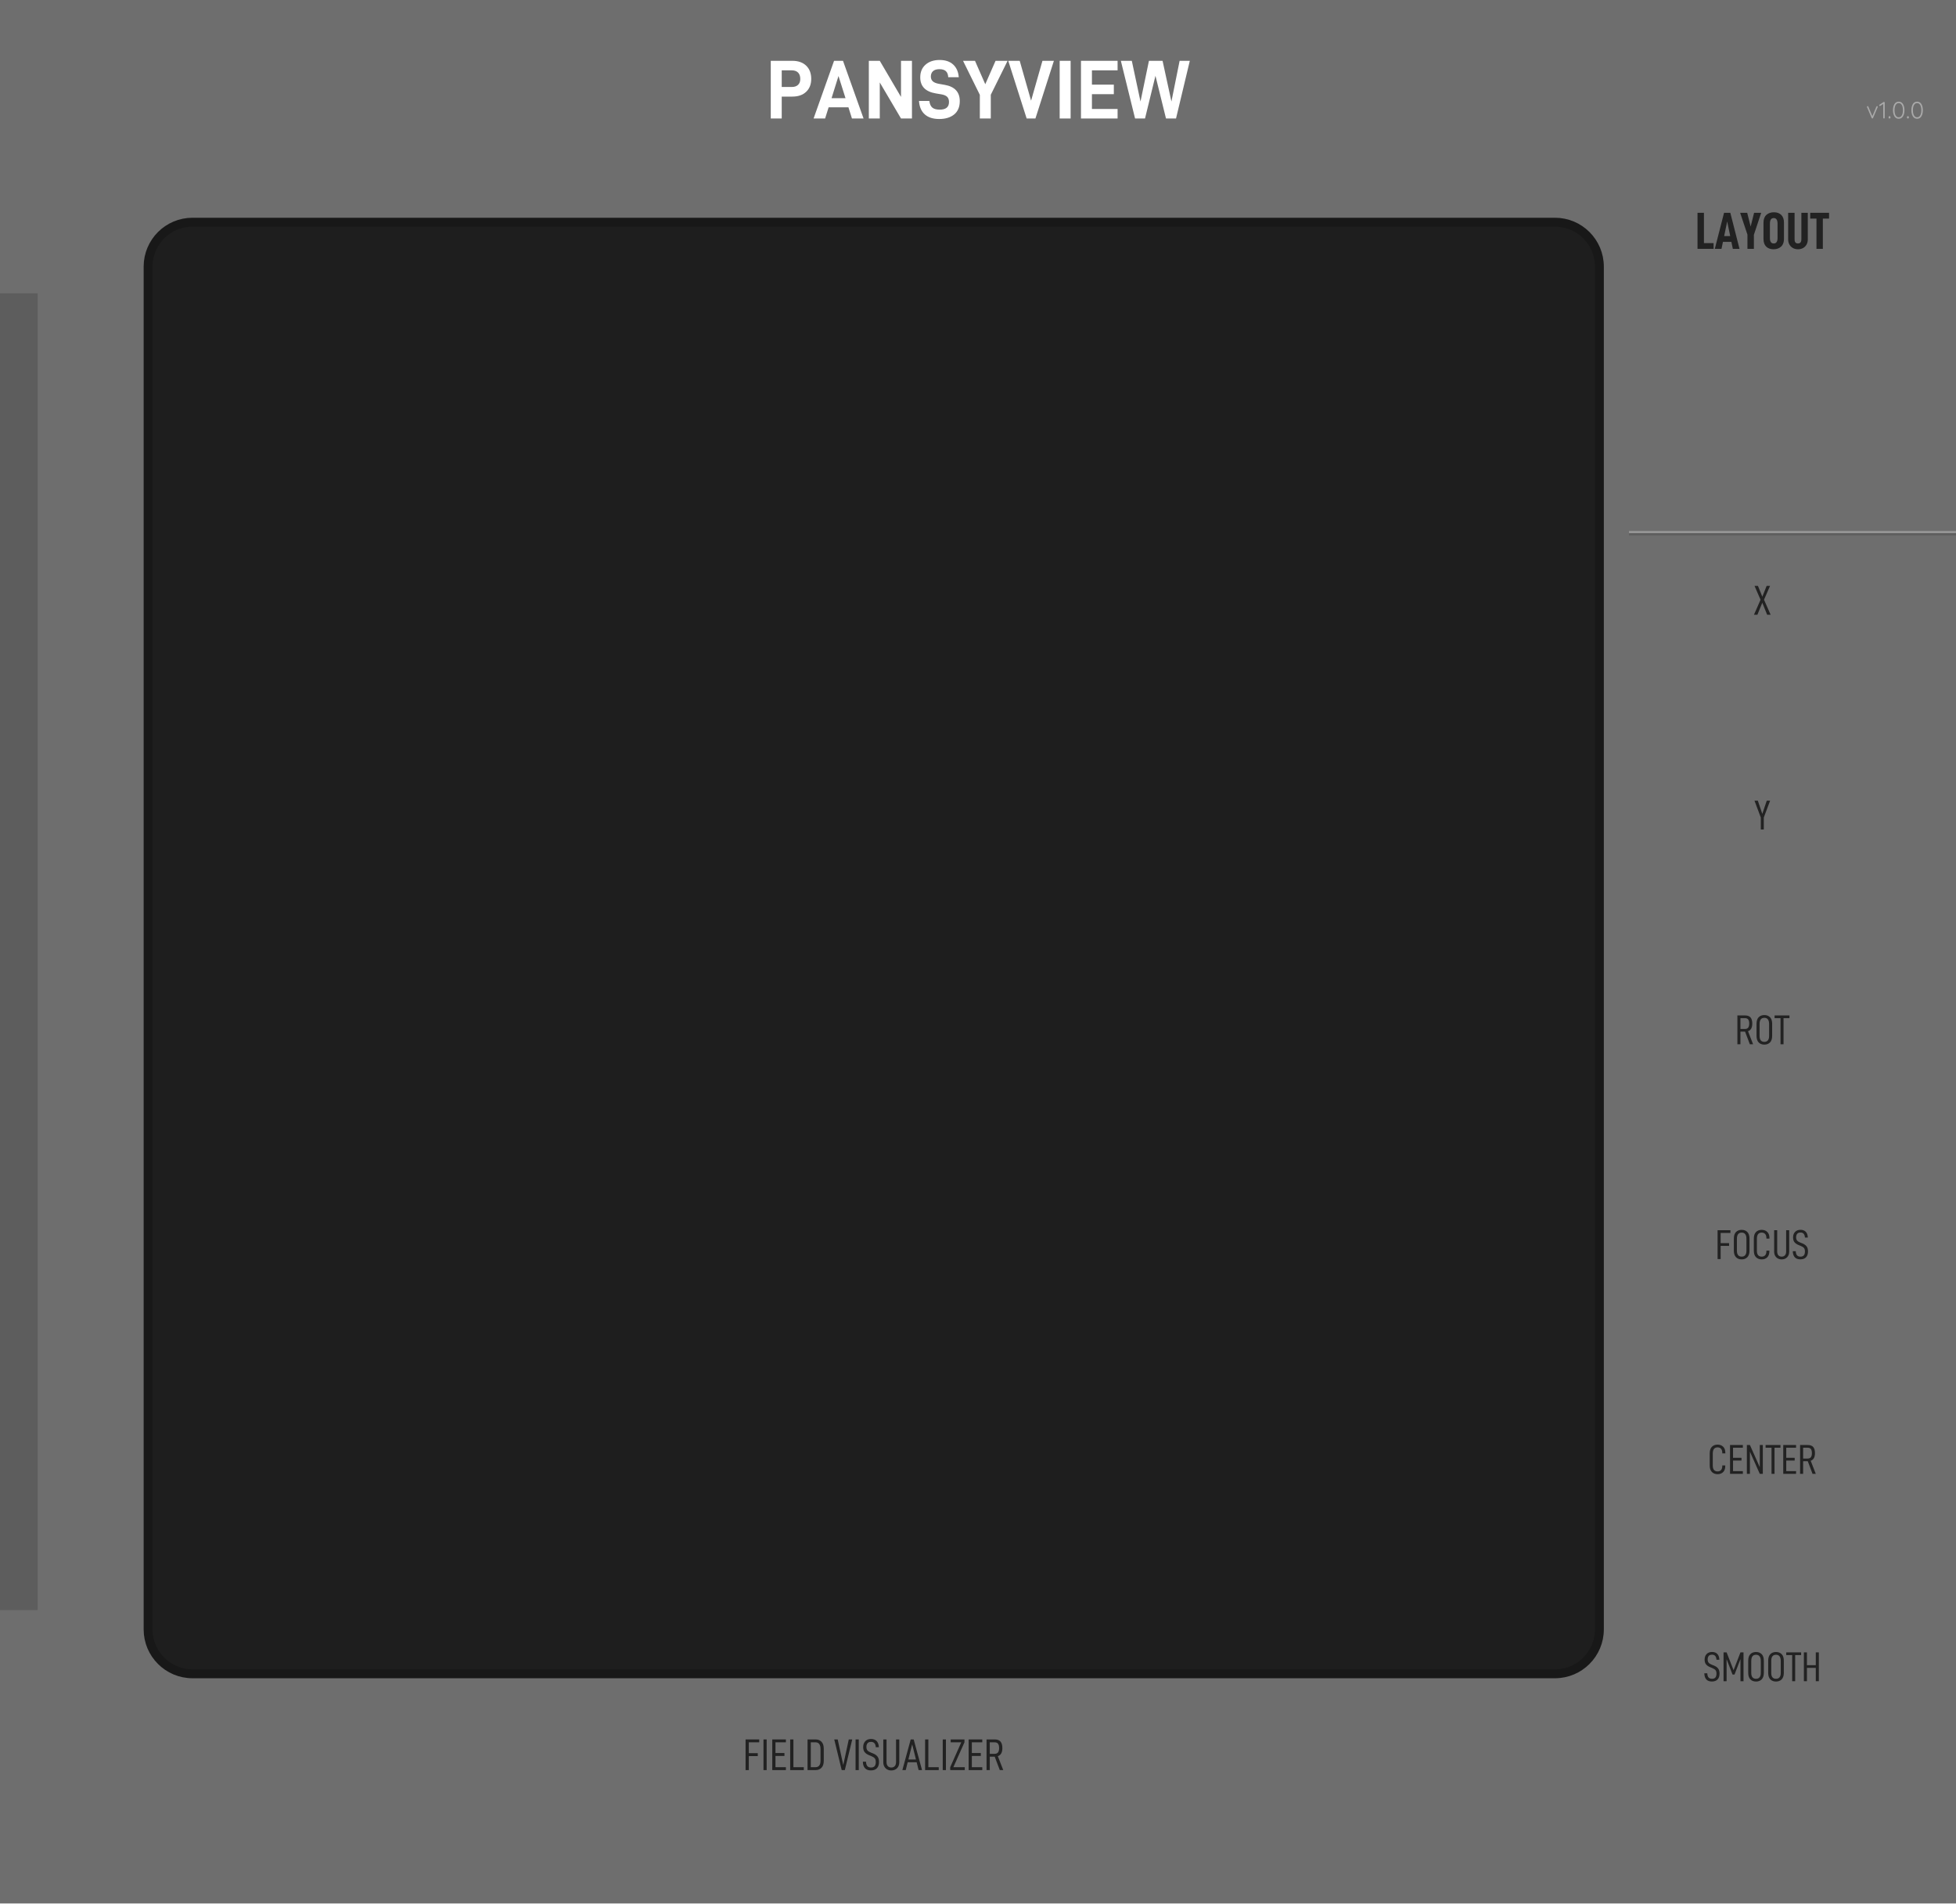
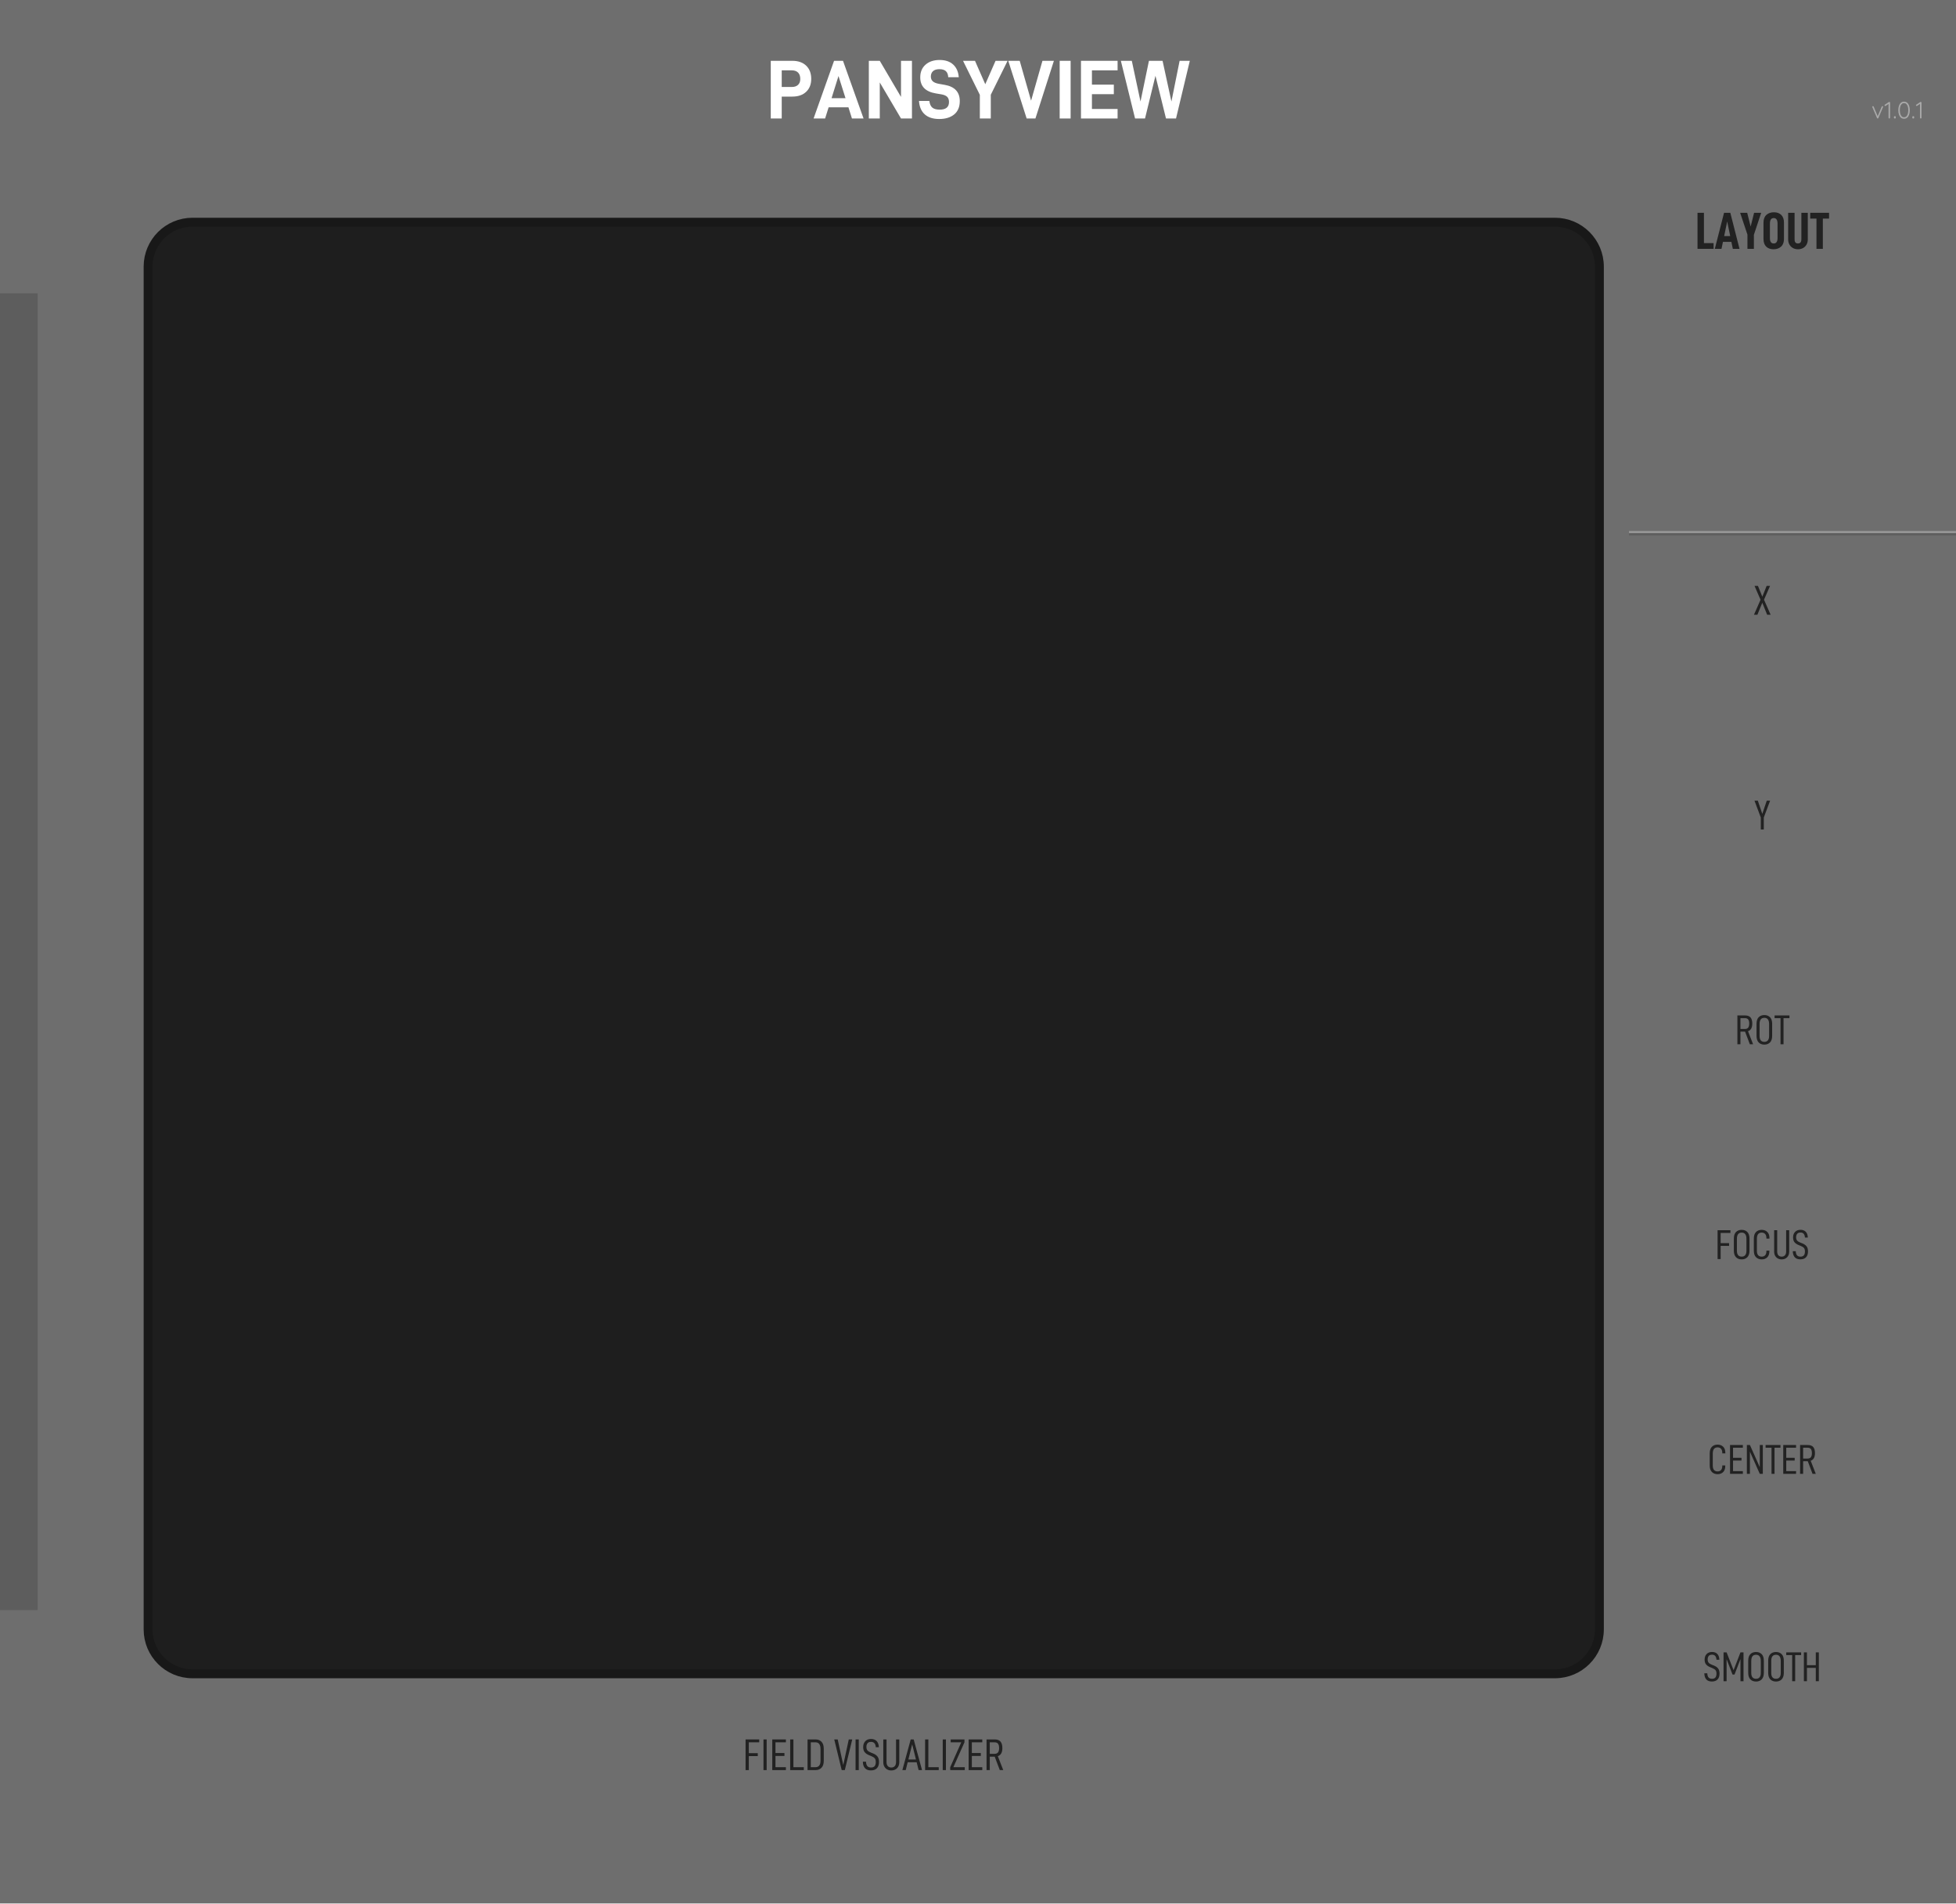
<svg xmlns="http://www.w3.org/2000/svg" width="132.08mm" height="128.5mm" viewBox="0 0 132.08 128.5">
  <rect width="132.08" height="128.5" fill="#6e6e6e" />
  <g id="palette-badge">
    <rect x="0.000" y="19.800" width="2.540" height="88.900" fill="#5d5d5d" stroke="none" />
  </g>
  <rect x="10.000" y="15.000" width="98.000" height="98.000" rx="3.000" fill="#1e1e1e" stroke="#181818" stroke-width="0.600" />
  <g>
    <rect x="110.000" y="35.850" width="22.080" height="0.150" fill="#999999" />
    <rect x="110.000" y="36.000" width="22.080" height="0.150" fill="#5e5e5e" />
  </g>
  <g transform="translate(51.714, 8.000) scale(0.005644, -0.005644)">
    <path d="M 482.5 632.0 C 442.2 670.7 387.0 690.0 317.0 690.0 H 59.0 V 0.0 H 190.0 V 262.0 H 317.0 Q 422.0 262.0 482.5 319.5 C 522.8 357.8 543.0 409.0 543.0 473.0 Q 543.0 574.0 482.5 632.0 Z M 385.0 402.0 C 367.0 385.3 342.3 377.0 311.0 377.0 H 190.0 V 576.0 H 311.0 C 343.0 576.0 367.8 567.2 385.5 549.5 C 403.2 531.8 412.0 506.3 412.0 473.0 C 412.0 442.3 403.0 418.7 385.0 402.0 Z" fill="#ffffff" />
  </g>
  <g transform="translate(54.915, 8.000) scale(0.005644, -0.005644)">
    <path d="M 421.0 134.0 463.0 0.0 H 602.0 L 356.0 690.0 H 249.0 L 4.0 0.0 H 142.0 L 184.0 134.0 Z M 386.0 243.0 H 219.0 L 302.0 508.0 Z" fill="#ffffff" />
  </g>
  <g transform="translate(58.335, 8.000) scale(0.005644, -0.005644)">
    <path d="M 575.0 690.0 H 444.0 V 258.0 L 190.0 690.0 H 59.0 V 0.0 H 190.0 V 431.0 L 444.0 0.0 H 575.0 Z" fill="#ffffff" />
  </g>
  <g transform="translate(61.914, 8.000) scale(0.005644, -0.005644)">
    <path d="M 94.0 49.5 Q 156.0 -6.0 267.0 -6.0 Q 380.0 -6.0 446.5 49.0 C 490.8 85.7 513.0 138.7 513.0 208.0 Q 513.0 370.0 335.0 402.0 L 262.0 415.0 Q 213.0 424.0 190.0 445.0 C 174.7 459.0 167.0 478.0 167.0 502.0 Q 167.0 543.0 193.0 566.5 C 210.3 582.2 236.0 590.0 270.0 590.0 C 303.3 590.0 328.7 582.3 346.0 567.0 C 363.3 551.7 373.0 527.3 375.0 494.0 H 501.0 Q 493.0 592.0 433.5 646.0 Q 374.0 700.0 272.0 700.0 Q 167.0 700.0 103.5 644.0 C 61.2 606.7 40.0 556.0 40.0 492.0 Q 40.0 331.0 227.0 300.0 L 292.0 289.0 Q 340.0 281.0 362.0 259.5 C 376.7 245.2 384.0 224.3 384.0 197.0 C 384.0 136.3 347.0 106.0 273.0 106.0 Q 215.0 106.0 185.5 129.5 C 165.8 145.2 153.7 172.0 149.0 210.0 H 25.0 Q 32.0 105.0 94.0 49.5 Z" fill="#ffffff" />
  </g>
  <g transform="translate(65.007, 8.000) scale(0.005644, -0.005644)">
    <path d="M 336.0 284.0 537.0 690.0 H 393.0 L 270.0 410.0 L 147.0 690.0 H 4.0 L 205.0 283.0 V 0.0 H 336.0 Z" fill="#ffffff" />
  </g>
  <g transform="translate(68.061, 8.000) scale(0.005644, -0.005644)">
    <path d="M 4.0 690.0 224.0 0.0 H 329.0 L 550.0 690.0 H 413.0 L 277.0 213.0 L 141.0 690.0 Z" fill="#ffffff" />
  </g>
  <g transform="translate(71.188, 8.000) scale(0.005644, -0.005644)">
    <path d="M 65.0 690.0 V 0.0 H 196.0 V 690.0 Z" fill="#ffffff" />
  </g>
  <g transform="translate(72.661, 8.000) scale(0.005644, -0.005644)">
    <path d="M 190.0 576.0 H 497.0 V 690.0 H 59.0 V 0.0 H 497.0 V 114.0 H 190.0 V 291.0 H 452.0 V 405.0 H 190.0 Z" fill="#ffffff" />
  </g>
  <g transform="translate(75.664, 8.000) scale(0.005644, -0.005644)">
    <path d="M 829.0 690.0 H 707.0 L 609.0 203.0 L 503.0 690.0 H 340.0 L 239.0 203.0 L 135.0 690.0 H 4.0 L 174.0 0.0 H 293.0 L 418.0 511.0 L 544.0 0.0 H 664.0 Z" fill="#ffffff" />
  </g>
-   <g transform="translate(126.008, 8.000) scale(0.0016, -0.0016)">
+   <g transform="translate(126.368, 8.000) scale(0.0016, -0.0016)">
    <path d="M 67.0 522.0 Q 52.0 522.0 44.0 513.0 Q 36.0 504.0 36.0 493.0 Q 36.0 489.0 37.0 485.0 Q 38.0 481.0 39.0 479.0 L 236.0 19.0 Q 240.0 10.0 248.5 4.5 Q 257.0 -1.0 266.0 0.0 Q 285.0 1.0 293.0 19.0 L 489.0 479.0 Q 490.0 483.0 491.5 486.5 Q 493.0 490.0 493.0 496.0 Q 493.0 508.0 484.0 514.5 Q 475.0 521.0 465.0 521.0 Q 444.0 522.0 436.0 502.0 L 265.2 97.4 L 95.0 502.0 Q 91.0 512.0 83.0 517.0 Q 75.0 522.0 67.0 522.0 Z" fill="#aaaaaa" />
  </g>
-   <g transform="translate(126.855, 8.000) scale(0.0016, -0.0016)">
+   <g transform="translate(127.215, 8.000) scale(0.0016, -0.0016)">
    <path d="M 226.0 0.0 Q 240.0 0.0 249.0 9.0 Q 258.0 18.0 258.0 30.0 V 670.0 Q 258.0 682.0 251.0 690.5 Q 244.0 699.0 231.0 700.0 Q 226.0 701.0 219.5 700.0 Q 213.0 699.0 207.0 695.0 L 40.0 584.0 Q 24.0 575.0 24.0 559.0 Q 24.0 547.0 33.5 537.0 Q 43.0 527.0 55.0 527.0 Q 64.0 527.0 72.0 533.0 L 194.0 614.6 V 30.0 Q 194.0 18.0 203.0 9.0 Q 212.0 0.0 226.0 0.0 Z" fill="#aaaaaa" />
  </g>
-   <g transform="translate(127.447, 8.000) scale(0.0016, -0.0016)">
+   <g transform="translate(127.807, 8.000) scale(0.0016, -0.0016)">
    <path d="M 87.0 0.0 H 94.0 Q 111.0 0.0 120.0 11.0 Q 129.0 22.0 129.0 39.0 V 60.0 Q 129.0 78.0 120.0 88.0 Q 111.0 98.0 94.0 98.0 H 87.0 Q 70.0 98.0 61.0 88.0 Q 52.0 78.0 52.0 60.0 V 39.0 Q 52.0 22.0 61.0 11.0 Q 70.0 0.0 87.0 0.0 Z" fill="#aaaaaa" />
  </g>
-   <g transform="translate(127.736, 8.000) scale(0.0016, -0.0016)">
+   <g transform="translate(128.096, 8.000) scale(0.0016, -0.0016)">
    <path d="M 297.0 -10.0 Q 379.0 -10.0 432.5 38.0 Q 486.0 86.0 513.0 167.5 Q 540.0 249.0 540.0 350.0 Q 540.0 452.0 513.0 533.5 Q 486.0 615.0 432.5 662.5 Q 379.0 710.0 297.0 710.0 Q 217.0 710.0 163.0 662.5 Q 109.0 615.0 82.0 533.5 Q 55.0 452.0 55.0 350.0 Q 55.0 249.0 82.0 167.5 Q 109.0 86.0 163.0 38.0 Q 217.0 -10.0 297.0 -10.0 Z M 297.0 52.0 Q 239.0 52.0 199.5 89.0 Q 160.0 126.0 139.5 193.5 Q 119.0 261.0 119.0 350.0 Q 119.0 440.0 139.5 507.5 Q 160.0 575.0 199.5 612.0 Q 239.0 649.0 297.0 649.0 Q 356.0 649.0 395.5 612.0 Q 435.0 575.0 455.5 507.5 Q 476.0 440.0 476.0 350.0 Q 476.0 261.0 455.5 193.5 Q 435.0 126.0 395.5 89.0 Q 356.0 52.0 297.0 52.0 Z" fill="#aaaaaa" />
  </g>
-   <g transform="translate(128.688, 8.000) scale(0.0016, -0.0016)">
+   <g transform="translate(129.048, 8.000) scale(0.0016, -0.0016)">
    <path d="M 87.0 0.0 H 94.0 Q 111.0 0.0 120.0 11.0 Q 129.0 22.0 129.0 39.0 V 60.0 Q 129.0 78.0 120.0 88.0 Q 111.0 98.0 94.0 98.0 H 87.0 Q 70.0 98.0 61.0 88.0 Q 52.0 78.0 52.0 60.0 V 39.0 Q 52.0 22.0 61.0 11.0 Q 70.0 0.0 87.0 0.0 Z" fill="#aaaaaa" />
  </g>
-   <g transform="translate(128.978, 8.000) scale(0.0016, -0.0016)">
-     <path d="M 297.0 -10.0 Q 379.0 -10.0 432.5 38.0 Q 486.0 86.0 513.0 167.5 Q 540.0 249.0 540.0 350.0 Q 540.0 452.0 513.0 533.5 Q 486.0 615.0 432.5 662.5 Q 379.0 710.0 297.0 710.0 Q 217.0 710.0 163.0 662.5 Q 109.0 615.0 82.0 533.5 Q 55.0 452.0 55.0 350.0 Q 55.0 249.0 82.0 167.5 Q 109.0 86.0 163.0 38.0 Q 217.0 -10.0 297.0 -10.0 Z M 297.0 52.0 Q 239.0 52.0 199.5 89.0 Q 160.0 126.0 139.5 193.5 Q 119.0 261.0 119.0 350.0 Q 119.0 440.0 139.5 507.5 Q 160.0 575.0 199.5 612.0 Q 239.0 649.0 297.0 649.0 Q 356.0 649.0 395.5 612.0 Q 435.0 575.0 455.5 507.5 Q 476.0 440.0 476.0 350.0 Q 476.0 261.0 455.5 193.5 Q 435.0 126.0 395.5 89.0 Q 356.0 52.0 297.0 52.0 Z" fill="#aaaaaa" />
+   <g transform="translate(129.338, 8.000) scale(0.0016, -0.0016)">
+     <path d="M 226.0 0.0 Q 240.0 0.0 249.0 9.0 Q 258.0 18.0 258.0 30.0 V 670.0 Q 258.0 682.0 251.0 690.5 Q 244.0 699.0 231.0 700.0 Q 226.0 701.0 219.5 700.0 Q 213.0 699.0 207.0 695.0 L 40.0 584.0 Q 24.0 575.0 24.0 559.0 Q 24.0 547.0 33.5 537.0 Q 43.0 527.0 55.0 527.0 Q 64.0 527.0 72.0 533.0 L 194.0 614.6 V 30.0 Q 194.0 18.0 203.0 9.0 Q 212.0 0.0 226.0 0.0 Z" fill="#aaaaaa" />
  </g>
  <g transform="translate(114.477, 16.800) scale(0.003528, -0.003528)">
    <path d="M 42.0 690.0 V 0.0 H 350.0 V 110.0 H 165.0 V 690.0 Z" fill="#222222" />
  </g>
  <g transform="translate(115.772, 16.800) scale(0.003528, -0.003528)">
    <path d="M 323.0 134.0 351.0 0.0 H 479.0 L 303.0 690.0 H 183.0 L 6.0 0.0 H 134.0 L 162.0 134.0 Z M 301.0 244.0 H 185.0 L 243.0 524.0 Z" fill="#222222" />
  </g>
  <g transform="translate(117.483, 16.800) scale(0.003528, -0.003528)">
    <path d="M 269.0 269.0 409.0 690.0 H 273.0 L 207.0 426.0 L 141.0 690.0 H 6.0 L 146.0 271.0 V 0.0 H 269.0 Z" fill="#222222" />
  </g>
  <g transform="translate(118.947, 16.800) scale(0.003528, -0.003528)">
    <path d="M 90.0 42.5 C 124.7 8.8 171.7 -8.0 231.0 -8.0 Q 319.0 -8.0 374.5 43.0 Q 430.0 94.0 430.0 190.0 V 501.0 Q 430.0 599.0 377.5 649.5 C 342.5 683.2 296.0 700.0 238.0 700.0 Q 148.0 700.0 93.0 649.5 C 56.3 615.8 38.0 566.3 38.0 501.0 V 190.0 Q 38.0 93.0 90.0 42.5 Z M 288.5 129.5 C 276.2 111.8 258.3 103.0 235.0 103.0 C 185.7 103.0 161.0 136.7 161.0 204.0 V 481.0 Q 161.0 535.0 178.5 562.0 Q 196.0 589.0 235.0 589.0 C 259.0 589.0 277.0 579.8 289.0 561.5 C 301.0 543.2 307.0 516.3 307.0 481.0 V 204.0 Q 307.0 156.0 288.5 129.5 Z" fill="#222222" />
  </g>
  <g transform="translate(120.598, 16.800) scale(0.003528, -0.003528)">
    <path d="M 133.5 15.5 C 161.8 -0.2 194.0 -8.0 230.0 -8.0 Q 284.0 -8.0 327.0 15.5 Q 370.0 39.0 394.0 82.0 Q 418.0 125.0 418.0 181.0 V 690.0 H 295.0 V 184.0 Q 295.0 103.0 230.0 103.0 Q 197.0 103.0 181.0 122.5 C 170.3 135.5 165.0 156.0 165.0 184.0 V 690.0 H 42.0 V 181.0 Q 42.0 125.0 66.5 82.0 Q 91.0 39.0 133.5 15.5 Z" fill="#222222" />
  </g>
  <g transform="translate(122.221, 16.800) scale(0.003528, -0.003528)">
    <path d="M 365.0 579.0 V 690.0 H 4.0 V 579.0 H 124.0 V 0.0 H 246.0 V 579.0 Z" fill="#222222" />
  </g>
  <g transform="translate(118.413, 41.500) scale(0.002822, -0.002822)">
    <path d="M 166.0 358.0 9.0 0.0 H 91.0 L 208.0 286.0 L 324.0 0.0 H 407.0 L 249.0 359.0 L 394.0 690.0 H 312.0 L 209.0 431.0 L 104.0 690.0 H 22.0 Z" fill="#222222" />
  </g>
  <g transform="translate(118.447, 56.000) scale(0.002822, -0.002822)">
    <path d="M 232.0 287.0 383.0 690.0 H 303.0 L 196.0 374.0 L 89.0 690.0 H 9.0 L 160.0 287.0 V 0.0 H 232.0 Z" fill="#222222" />
  </g>
  <g transform="translate(117.149, 70.500) scale(0.002822, -0.002822)">
    <path d="M 244.0 302.0 358.0 0.0 H 436.0 L 314.0 313.0 Q 416.0 347.0 416.0 495.0 Q 416.0 594.0 374.5 642.0 Q 333.0 690.0 242.0 690.0 H 60.0 V 0.0 H 133.0 V 302.0 Z M 133.0 366.0 V 625.0 H 241.0 Q 296.0 625.0 319.5 592.5 C 335.2 570.8 343.0 538.3 343.0 495.0 Q 343.0 431.0 318.5 398.5 C 302.2 376.8 276.3 366.0 241.0 366.0 Z" fill="#222222" />
  </g>
  <g transform="translate(118.464, 70.500) scale(0.002822, -0.002822)">
    <path d="M 103.0 44.5 Q 154.0 -8.0 239.0 -8.0 Q 323.0 -8.0 374.5 44.5 C 408.8 79.5 426.0 131.7 426.0 201.0 V 489.0 C 426.0 559.7 409.0 612.3 375.0 647.0 C 341.0 681.7 295.7 699.0 239.0 699.0 Q 154.0 699.0 103.0 647.0 Q 52.0 595.0 52.0 489.0 V 201.0 Q 52.0 97.0 103.0 44.5 Z M 323.5 93.5 C 303.8 69.8 276.0 58.0 240.0 58.0 C 163.3 58.0 125.0 105.3 125.0 200.0 V 482.0 Q 125.0 559.0 153.5 596.0 C 172.5 620.7 201.3 633.0 240.0 633.0 Q 295.0 633.0 324.0 595.5 C 343.3 570.5 353.0 532.7 353.0 482.0 V 200.0 Q 353.0 129.0 323.5 93.5 Z" fill="#222222" />
  </g>
  <g transform="translate(119.813, 70.500) scale(0.002822, -0.002822)">
    <path d="M 362.0 625.0 V 690.0 H 6.0 V 625.0 H 148.0 V 0.0 H 220.0 V 625.0 Z" fill="#222222" />
  </g>
  <g transform="translate(115.812, 85.000) scale(0.002822, -0.002822)">
    <path d="M 133.0 625.0 H 367.0 V 690.0 H 60.0 V 0.0 H 133.0 V 315.0 H 335.0 V 381.0 H 133.0 Z" fill="#222222" />
  </g>
  <g transform="translate(116.933, 85.000) scale(0.002822, -0.002822)">
    <path d="M 103.0 44.5 Q 154.0 -8.0 239.0 -8.0 Q 323.0 -8.0 374.5 44.5 C 408.8 79.5 426.0 131.7 426.0 201.0 V 489.0 C 426.0 559.7 409.0 612.3 375.0 647.0 C 341.0 681.7 295.7 699.0 239.0 699.0 Q 154.0 699.0 103.0 647.0 Q 52.0 595.0 52.0 489.0 V 201.0 Q 52.0 97.0 103.0 44.5 Z M 323.5 93.5 C 303.8 69.8 276.0 58.0 240.0 58.0 C 163.3 58.0 125.0 105.3 125.0 200.0 V 482.0 Q 125.0 559.0 153.5 596.0 C 172.5 620.7 201.3 633.0 240.0 633.0 Q 295.0 633.0 324.0 595.5 C 343.3 570.5 353.0 532.7 353.0 482.0 V 200.0 Q 353.0 129.0 323.5 93.5 Z" fill="#222222" />
  </g>
  <g transform="translate(118.282, 85.000) scale(0.002822, -0.002822)">
    <path d="M 104.0 44.5 Q 156.0 -8.0 241.0 -8.0 Q 322.0 -8.0 373.0 41.5 Q 424.0 91.0 424.0 191.0 V 201.0 H 353.0 V 192.0 Q 353.0 124.0 323.0 91.0 Q 293.0 58.0 241.0 58.0 C 163.7 58.0 125.0 105.3 125.0 200.0 V 482.0 Q 125.0 560.0 154.0 596.5 C 173.3 620.8 202.3 633.0 241.0 633.0 Q 292.0 633.0 322.5 600.0 C 342.8 578.0 353.0 543.3 353.0 496.0 V 489.0 H 426.0 V 498.0 Q 426.0 599.0 374.0 649.0 C 339.3 682.3 294.7 699.0 240.0 699.0 Q 155.0 699.0 103.5 646.5 C 69.2 611.5 52.0 559.0 52.0 489.0 V 201.0 Q 52.0 97.0 104.0 44.5 Z" fill="#222222" />
  </g>
  <g transform="translate(119.631, 85.000) scale(0.002822, -0.002822)">
    <path d="M 147.0 15.0 C 174.3 -0.3 205.3 -8.0 240.0 -8.0 Q 320.0 -8.0 370.0 42.5 C 403.3 76.2 420.0 120.7 420.0 176.0 V 690.0 H 347.0 V 180.0 Q 347.0 122.0 318.5 90.0 C 299.5 68.7 273.3 58.0 240.0 58.0 Q 190.0 58.0 161.5 89.5 Q 133.0 121.0 133.0 180.0 V 690.0 H 60.0 V 176.0 Q 60.0 122.0 83.0 80.0 Q 106.0 38.0 147.0 15.0 Z" fill="#222222" />
  </g>
  <g transform="translate(120.985, 85.000) scale(0.002822, -0.002822)">
    <path d="M 73.5 43.0 C 103.8 9.7 148.3 -7.0 207.0 -7.0 Q 296.0 -7.0 343.0 42.5 C 374.3 75.5 390.0 122.3 390.0 183.0 Q 390.0 262.0 355.0 306.0 Q 320.0 350.0 251.0 377.0 L 210.0 393.0 Q 153.0 415.0 129.5 443.0 C 113.8 461.7 106.0 487.3 106.0 520.0 C 106.0 556.7 114.7 585.0 132.0 605.0 Q 158.0 635.0 210.0 635.0 C 276.7 635.0 312.3 594.7 317.0 514.0 H 386.0 Q 382.0 607.0 336.0 653.5 Q 290.0 700.0 211.0 700.0 Q 128.0 700.0 80.5 650.0 C 48.8 616.7 33.0 572.0 33.0 516.0 Q 33.0 445.0 67.0 403.0 Q 101.0 361.0 169.0 334.0 L 209.0 318.0 C 249.7 301.3 277.8 283.7 293.5 265.0 C 309.2 246.3 317.0 218.7 317.0 182.0 Q 317.0 119.0 290.5 88.5 C 272.8 68.2 246.0 58.0 210.0 58.0 Q 157.0 58.0 128.5 88.5 Q 100.0 119.0 97.0 189.0 H 26.0 Q 28.0 93.0 73.5 43.0 Z" fill="#222222" />
  </g>
  <g transform="translate(115.303, 99.500) scale(0.002822, -0.002822)">
    <path d="M 104.0 44.5 Q 156.0 -8.0 241.0 -8.0 Q 322.0 -8.0 373.0 41.5 Q 424.0 91.0 424.0 191.0 V 201.0 H 353.0 V 192.0 Q 353.0 124.0 323.0 91.0 Q 293.0 58.0 241.0 58.0 C 163.7 58.0 125.0 105.3 125.0 200.0 V 482.0 Q 125.0 560.0 154.0 596.5 C 173.3 620.8 202.3 633.0 241.0 633.0 Q 292.0 633.0 322.5 600.0 C 342.8 578.0 353.0 543.3 353.0 496.0 V 489.0 H 426.0 V 498.0 Q 426.0 599.0 374.0 649.0 C 339.3 682.3 294.7 699.0 240.0 699.0 Q 155.0 699.0 103.5 646.5 C 69.2 611.5 52.0 559.0 52.0 489.0 V 201.0 Q 52.0 97.0 104.0 44.5 Z" fill="#222222" />
  </g>
  <g transform="translate(116.652, 99.500) scale(0.002822, -0.002822)">
    <path d="M 132.0 625.0 H 367.0 V 690.0 H 60.0 V 0.0 H 367.0 V 65.0 H 132.0 V 318.0 H 334.0 V 384.0 H 132.0 Z" fill="#222222" />
  </g>
  <g transform="translate(117.789, 99.500) scale(0.002822, -0.002822)">
    <path d="M 442.0 690.0 H 369.0 V 159.0 L 133.0 690.0 H 60.0 V 0.0 H 133.0 V 530.0 L 369.0 0.0 H 442.0 Z" fill="#222222" />
  </g>
  <g transform="translate(119.206, 99.500) scale(0.002822, -0.002822)">
    <path d="M 362.0 625.0 V 690.0 H 6.0 V 625.0 H 148.0 V 0.0 H 220.0 V 625.0 Z" fill="#222222" />
  </g>
  <g transform="translate(120.245, 99.500) scale(0.002822, -0.002822)">
    <path d="M 132.0 625.0 H 367.0 V 690.0 H 60.0 V 0.0 H 367.0 V 65.0 H 132.0 V 318.0 H 334.0 V 384.0 H 132.0 Z" fill="#222222" />
  </g>
  <g transform="translate(121.382, 99.500) scale(0.002822, -0.002822)">
    <path d="M 244.0 302.0 358.0 0.0 H 436.0 L 314.0 313.0 Q 416.0 347.0 416.0 495.0 Q 416.0 594.0 374.5 642.0 Q 333.0 690.0 242.0 690.0 H 60.0 V 0.0 H 133.0 V 302.0 Z M 133.0 366.0 V 625.0 H 241.0 Q 296.0 625.0 319.5 592.5 C 335.2 570.8 343.0 538.3 343.0 495.0 Q 343.0 431.0 318.5 398.5 C 302.2 376.8 276.3 366.0 241.0 366.0 Z" fill="#222222" />
  </g>
  <g transform="translate(115.012, 113.500) scale(0.002822, -0.002822)">
    <path d="M 73.5 43.0 C 103.8 9.7 148.3 -7.0 207.0 -7.0 Q 296.0 -7.0 343.0 42.5 C 374.3 75.5 390.0 122.3 390.0 183.0 Q 390.0 262.0 355.0 306.0 Q 320.0 350.0 251.0 377.0 L 210.0 393.0 Q 153.0 415.0 129.5 443.0 C 113.8 461.7 106.0 487.3 106.0 520.0 C 106.0 556.7 114.7 585.0 132.0 605.0 Q 158.0 635.0 210.0 635.0 C 276.7 635.0 312.3 594.7 317.0 514.0 H 386.0 Q 382.0 607.0 336.0 653.5 Q 290.0 700.0 211.0 700.0 Q 128.0 700.0 80.5 650.0 C 48.8 616.7 33.0 572.0 33.0 516.0 Q 33.0 445.0 67.0 403.0 Q 101.0 361.0 169.0 334.0 L 209.0 318.0 C 249.7 301.3 277.8 283.7 293.5 265.0 C 309.2 246.3 317.0 218.7 317.0 182.0 Q 317.0 119.0 290.5 88.5 C 272.8 68.2 246.0 58.0 210.0 58.0 Q 157.0 58.0 128.5 88.5 Q 100.0 119.0 97.0 189.0 H 26.0 Q 28.0 93.0 73.5 43.0 Z" fill="#222222" />
  </g>
  <g transform="translate(116.214, 113.500) scale(0.002822, -0.002822)">
    <path d="M 538.0 690.0 H 465.0 L 300.0 264.0 L 133.0 690.0 H 60.0 V 0.0 H 133.0 V 527.0 L 275.0 160.0 H 323.0 L 465.0 530.0 V 0.0 H 538.0 Z" fill="#222222" />
  </g>
  <g transform="translate(117.902, 113.500) scale(0.002822, -0.002822)">
    <path d="M 103.0 44.5 Q 154.0 -8.0 239.0 -8.0 Q 323.0 -8.0 374.5 44.5 C 408.8 79.5 426.0 131.7 426.0 201.0 V 489.0 C 426.0 559.7 409.0 612.3 375.0 647.0 C 341.0 681.7 295.7 699.0 239.0 699.0 Q 154.0 699.0 103.0 647.0 Q 52.0 595.0 52.0 489.0 V 201.0 Q 52.0 97.0 103.0 44.5 Z M 323.5 93.5 C 303.8 69.8 276.0 58.0 240.0 58.0 C 163.3 58.0 125.0 105.3 125.0 200.0 V 482.0 Q 125.0 559.0 153.5 596.0 C 172.5 620.7 201.3 633.0 240.0 633.0 Q 295.0 633.0 324.0 595.5 C 343.3 570.5 353.0 532.7 353.0 482.0 V 200.0 Q 353.0 129.0 323.5 93.5 Z" fill="#222222" />
  </g>
  <g transform="translate(119.251, 113.500) scale(0.002822, -0.002822)">
    <path d="M 103.0 44.5 Q 154.0 -8.0 239.0 -8.0 Q 323.0 -8.0 374.5 44.5 C 408.8 79.5 426.0 131.7 426.0 201.0 V 489.0 C 426.0 559.7 409.0 612.3 375.0 647.0 C 341.0 681.7 295.7 699.0 239.0 699.0 Q 154.0 699.0 103.0 647.0 Q 52.0 595.0 52.0 489.0 V 201.0 Q 52.0 97.0 103.0 44.5 Z M 323.5 93.5 C 303.8 69.8 276.0 58.0 240.0 58.0 C 163.3 58.0 125.0 105.3 125.0 200.0 V 482.0 Q 125.0 559.0 153.5 596.0 C 172.5 620.7 201.3 633.0 240.0 633.0 Q 295.0 633.0 324.0 595.5 C 343.3 570.5 353.0 532.7 353.0 482.0 V 200.0 Q 353.0 129.0 323.5 93.5 Z" fill="#222222" />
  </g>
  <g transform="translate(120.600, 113.500) scale(0.002822, -0.002822)">
    <path d="M 362.0 625.0 V 690.0 H 6.0 V 625.0 H 148.0 V 0.0 H 220.0 V 625.0 Z" fill="#222222" />
  </g>
  <g transform="translate(121.639, 113.500) scale(0.002822, -0.002822)">
    <path d="M 418.0 690.0 H 345.0 V 384.0 H 133.0 V 690.0 H 60.0 V 0.0 H 133.0 V 319.0 H 345.0 V 0.0 H 418.0 Z" fill="#222222" />
  </g>
  <g transform="translate(50.165, 119.500) scale(0.003, -0.003)">
    <path d="M 133.0 625.0 H 367.0 V 690.0 H 60.0 V 0.0 H 133.0 V 315.0 H 335.0 V 381.0 H 133.0 Z" fill="#222222" />
  </g>
  <g transform="translate(51.356, 119.500) scale(0.003, -0.003)">
    <path d="M 66.0 690.0 V 0.0 H 138.0 V 690.0 Z" fill="#222222" />
  </g>
  <g transform="translate(51.968, 119.500) scale(0.003, -0.003)">
    <path d="M 132.0 625.0 H 367.0 V 690.0 H 60.0 V 0.0 H 367.0 V 65.0 H 132.0 V 318.0 H 334.0 V 384.0 H 132.0 Z" fill="#222222" />
  </g>
  <g transform="translate(53.177, 119.500) scale(0.003, -0.003)">
    <path d="M 60.0 690.0 V 0.0 H 367.0 V 65.0 H 133.0 V 690.0 Z" fill="#222222" />
  </g>
  <g transform="translate(54.350, 119.500) scale(0.003, -0.003)">
    <path d="M 60.0 690.0 V 0.0 H 239.0 Q 323.0 0.0 374.0 52.5 Q 425.0 105.0 425.0 209.0 V 481.0 Q 425.0 586.0 374.0 638.0 C 340.0 672.7 295.0 690.0 239.0 690.0 Z M 239.0 65.0 H 133.0 V 625.0 H 239.0 Q 294.0 625.0 323.0 587.5 C 342.3 562.5 352.0 524.7 352.0 474.0 V 208.0 Q 352.0 137.0 322.5 101.0 Q 293.0 65.0 239.0 65.0 Z" fill="#222222" />
  </g>
  <g transform="translate(56.306, 119.500) scale(0.003, -0.003)">
    <path d="M 9.0 690.0 177.0 0.0 H 247.0 L 414.0 690.0 H 336.0 L 212.0 114.0 L 87.0 690.0 Z" fill="#222222" />
  </g>
  <g transform="translate(57.575, 119.500) scale(0.003, -0.003)">
    <path d="M 66.0 690.0 V 0.0 H 138.0 V 690.0 Z" fill="#222222" />
  </g>
  <g transform="translate(58.187, 119.500) scale(0.003, -0.003)">
    <path d="M 73.5 43.0 C 103.8 9.7 148.3 -7.0 207.0 -7.0 Q 296.0 -7.0 343.0 42.5 C 374.3 75.5 390.0 122.3 390.0 183.0 Q 390.0 262.0 355.0 306.0 Q 320.0 350.0 251.0 377.0 L 210.0 393.0 Q 153.0 415.0 129.5 443.0 C 113.8 461.7 106.0 487.3 106.0 520.0 C 106.0 556.7 114.7 585.0 132.0 605.0 Q 158.0 635.0 210.0 635.0 C 276.7 635.0 312.3 594.7 317.0 514.0 H 386.0 Q 382.0 607.0 336.0 653.5 Q 290.0 700.0 211.0 700.0 Q 128.0 700.0 80.5 650.0 C 48.8 616.7 33.0 572.0 33.0 516.0 Q 33.0 445.0 67.0 403.0 Q 101.0 361.0 169.0 334.0 L 209.0 318.0 C 249.7 301.3 277.8 283.7 293.5 265.0 C 309.2 246.3 317.0 218.7 317.0 182.0 Q 317.0 119.0 290.5 88.5 C 272.8 68.2 246.0 58.0 210.0 58.0 Q 157.0 58.0 128.5 88.5 Q 100.0 119.0 97.0 189.0 H 26.0 Q 28.0 93.0 73.5 43.0 Z" fill="#222222" />
  </g>
  <g transform="translate(59.465, 119.500) scale(0.003, -0.003)">
    <path d="M 147.0 15.0 C 174.3 -0.3 205.3 -8.0 240.0 -8.0 Q 320.0 -8.0 370.0 42.5 C 403.3 76.2 420.0 120.7 420.0 176.0 V 690.0 H 347.0 V 180.0 Q 347.0 122.0 318.5 90.0 C 299.5 68.7 273.3 58.0 240.0 58.0 Q 190.0 58.0 161.5 89.5 Q 133.0 121.0 133.0 180.0 V 690.0 H 60.0 V 176.0 Q 60.0 122.0 83.0 80.0 Q 106.0 38.0 147.0 15.0 Z" fill="#222222" />
  </g>
  <g transform="translate(60.905, 119.500) scale(0.003, -0.003)">
    <path d="M 331.0 176.0 375.0 0.0 H 452.0 L 264.0 690.0 H 197.0 L 9.0 0.0 H 85.0 L 129.0 176.0 Z M 315.0 239.0 H 145.0 L 230.0 580.0 Z" fill="#222222" />
  </g>
  <g transform="translate(62.288, 119.500) scale(0.003, -0.003)">
    <path d="M 60.0 690.0 V 0.0 H 367.0 V 65.0 H 133.0 V 690.0 Z" fill="#222222" />
  </g>
  <g transform="translate(63.461, 119.500) scale(0.003, -0.003)">
    <path d="M 66.0 690.0 V 0.0 H 138.0 V 690.0 Z" fill="#222222" />
  </g>
  <g transform="translate(64.073, 119.500) scale(0.003, -0.003)">
    <path d="M 358.0 65.0 H 101.0 L 351.0 625.0 V 690.0 H 41.0 V 625.0 H 279.0 L 30.0 65.0 V 0.0 H 358.0 Z" fill="#222222" />
  </g>
  <g transform="translate(65.228, 119.500) scale(0.003, -0.003)">
    <path d="M 132.0 625.0 H 367.0 V 690.0 H 60.0 V 0.0 H 367.0 V 65.0 H 132.0 V 318.0 H 334.0 V 384.0 H 132.0 Z" fill="#222222" />
  </g>
  <g transform="translate(66.437, 119.500) scale(0.003, -0.003)">
    <path d="M 244.0 302.0 358.0 0.0 H 436.0 L 314.0 313.0 Q 416.0 347.0 416.0 495.0 Q 416.0 594.0 374.5 642.0 Q 333.0 690.0 242.0 690.0 H 60.0 V 0.0 H 133.0 V 302.0 Z M 133.0 366.0 V 625.0 H 241.0 Q 296.0 625.0 319.5 592.5 C 335.2 570.8 343.0 538.3 343.0 495.0 Q 343.0 431.0 318.5 398.5 C 302.2 376.8 276.3 366.0 241.0 366.0 Z" fill="#222222" />
  </g>
</svg>
